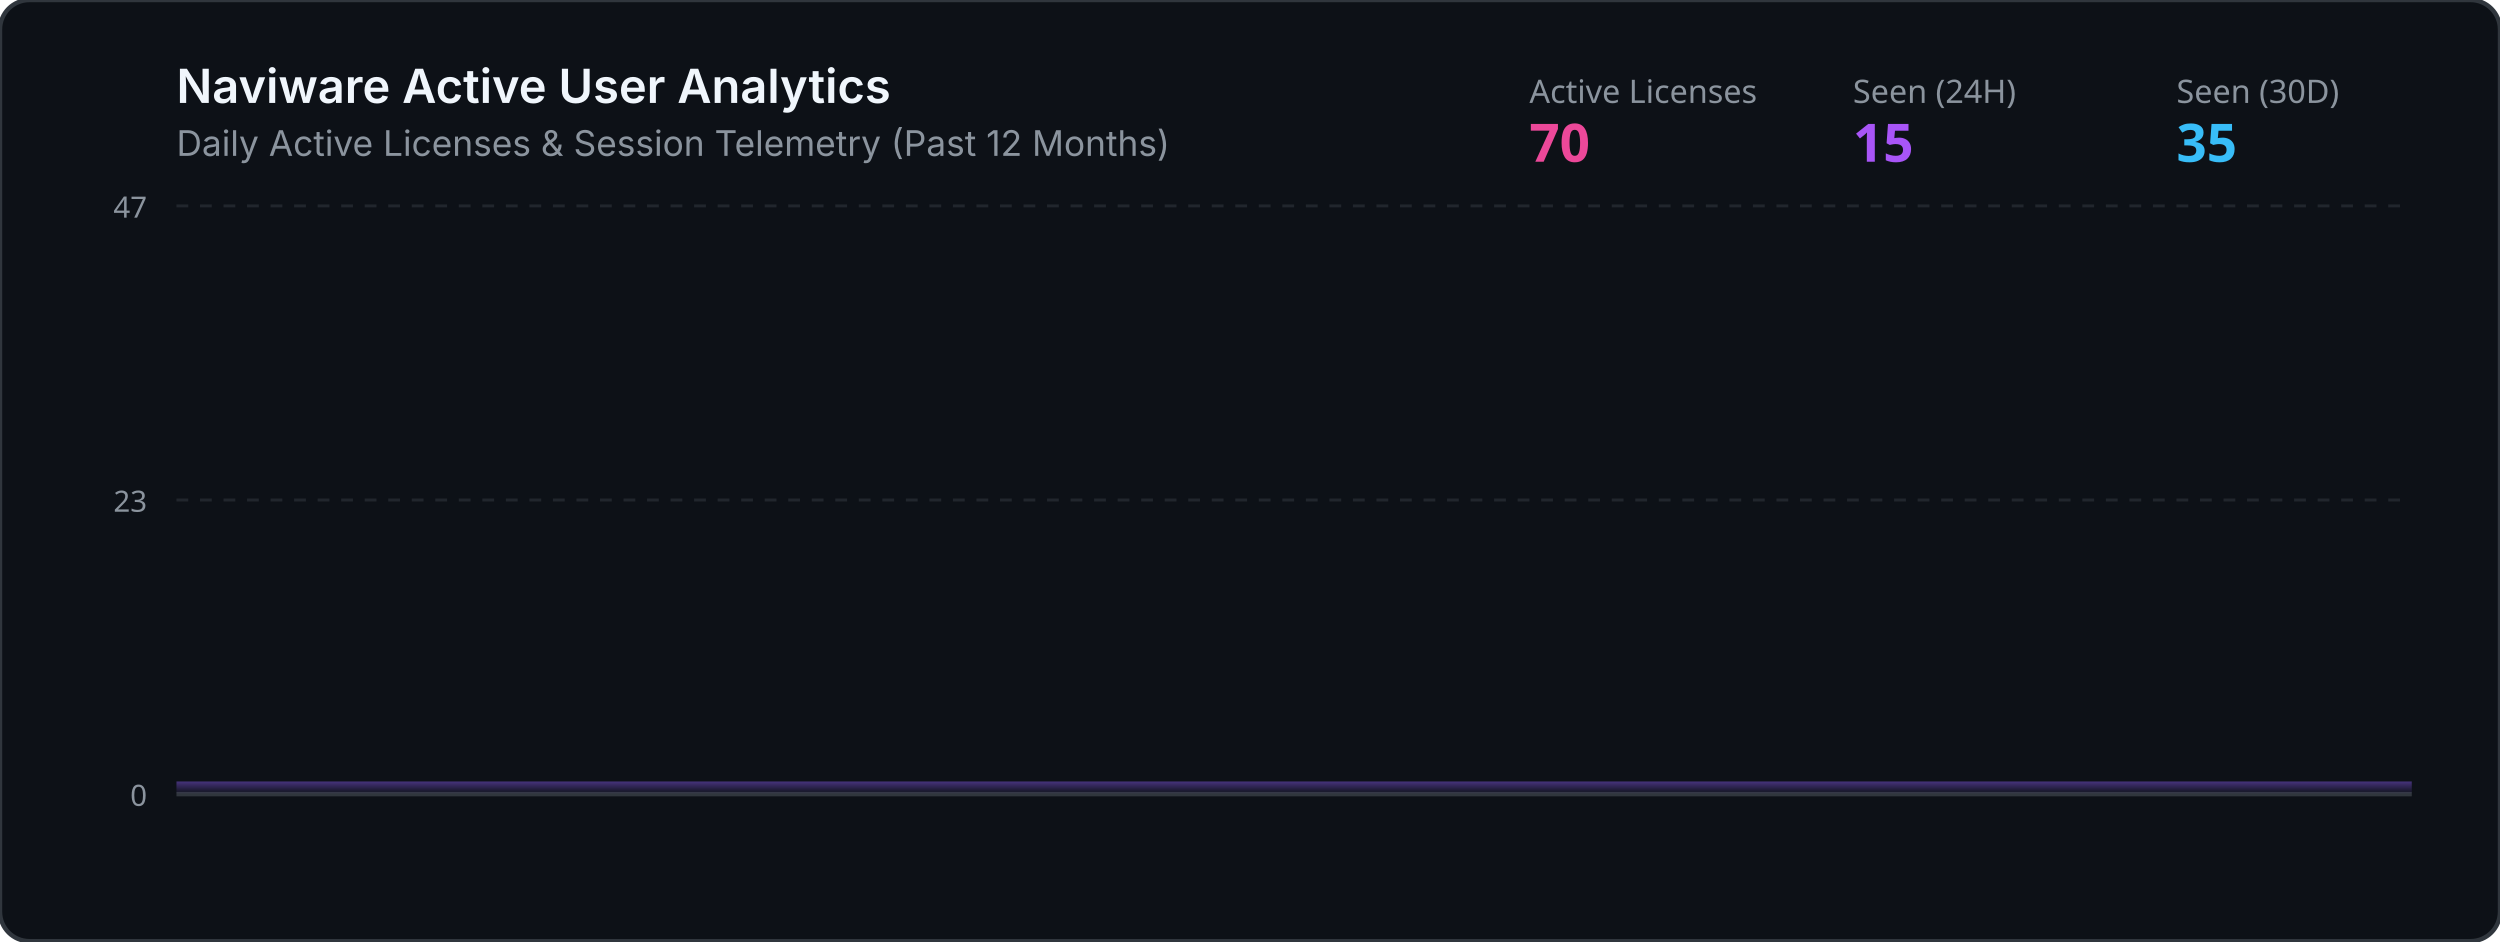
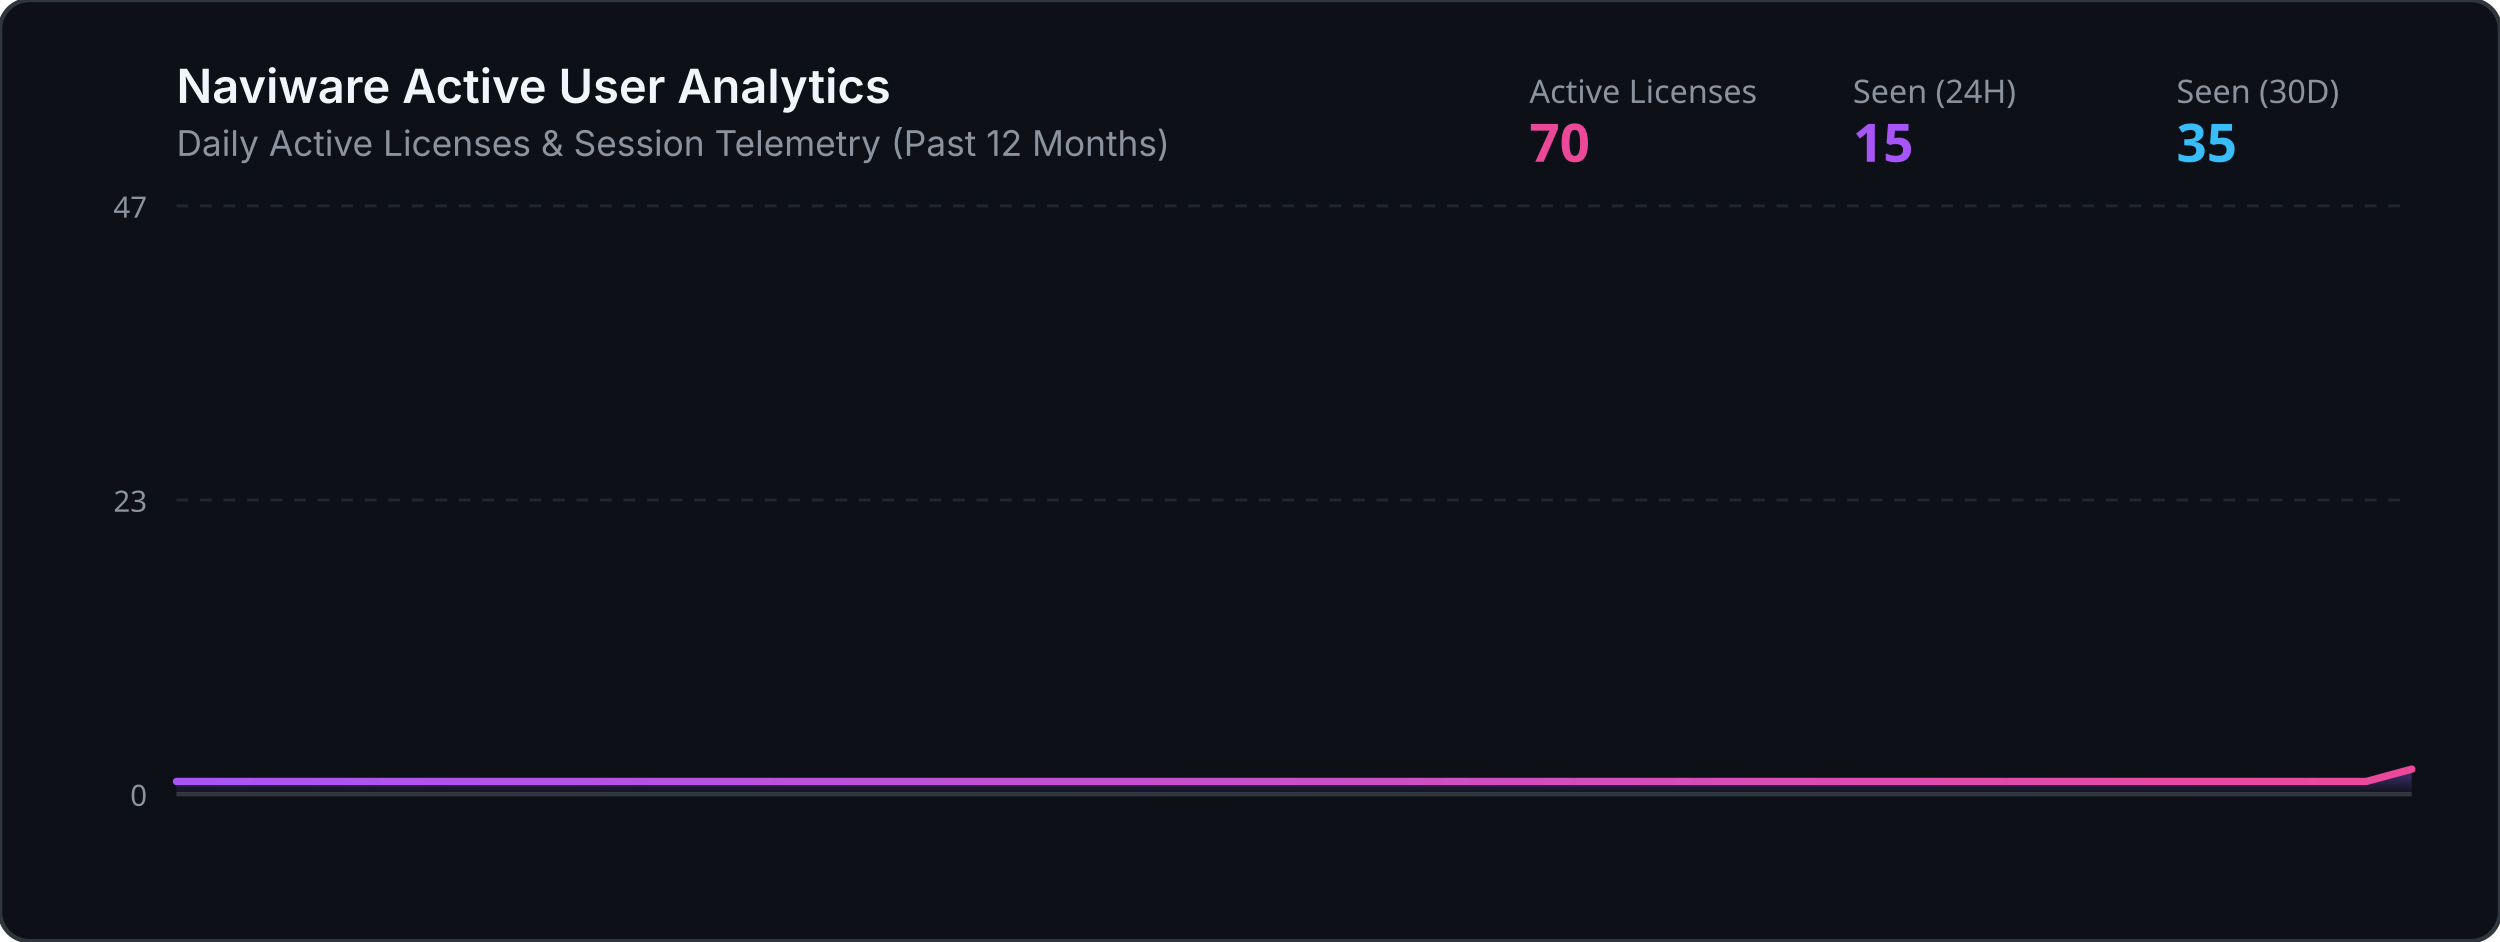
<svg xmlns="http://www.w3.org/2000/svg" viewBox="0 0 850 320" width="100%" height="320">
  <defs>
    <linearGradient id="grad" x1="0%" y1="0%" x2="0%" y2="100%">
      <stop offset="0%" stop-color="#8b5cf6" stop-opacity="0.45" />
      <stop offset="100%" stop-color="#8b5cf6" stop-opacity="0.0" />
    </linearGradient>
    <linearGradient id="lineGrad" x1="0%" y1="0%" x2="100%" y2="0%">
      <stop offset="0%" stop-color="#a855f7" />
      <stop offset="100%" stop-color="#ec4899" />
    </linearGradient>
  </defs>
  <rect width="850" height="320" rx="10" fill="#0d1117" stroke="#30363d" stroke-width="1.5" />
  <text x="60" y="35" fill="#f0f6fc" font-family="-apple-system,BlinkMacSystemFont,Segoe UI,sans-serif" font-size="16" font-weight="600">Naviware Active User Analytics</text>
  <text x="60" y="53" fill="#8b949e" font-family="-apple-system,BlinkMacSystemFont,Segoe UI,sans-serif" font-size="12">Daily Active Licenses &amp; Session Telemetry (Past 12 Months)</text>
  <text x="520" y="35" fill="#8b949e" font-family="sans-serif" font-size="11">Active Licenses</text>
  <text x="520" y="55" fill="#ec4899" font-family="sans-serif" font-size="18" font-weight="bold">70</text>
  <text x="630" y="35" fill="#8b949e" font-family="sans-serif" font-size="11">Seen (24H)</text>
  <text x="630" y="55" fill="#a855f7" font-family="sans-serif" font-size="18" font-weight="bold">15</text>
  <text x="740" y="35" fill="#8b949e" font-family="sans-serif" font-size="11">Seen (30D)</text>
  <text x="740" y="55" fill="#38bdf8" font-family="sans-serif" font-size="18" font-weight="bold">35</text>
  <line x1="60" y1="70" x2="820" y2="70" stroke="#21262d" stroke-width="1" stroke-dasharray="4" />
  <line x1="60" y1="170.0" x2="820" y2="170.0" stroke="#21262d" stroke-width="1" stroke-dasharray="4" />
  <line x1="60" y1="270" x2="820" y2="270" stroke="#30363d" stroke-width="1.5" />
  <text x="50" y="74" fill="#8b949e" font-family="sans-serif" font-size="10" text-anchor="end">47</text>
  <text x="50" y="174.0" fill="#8b949e" font-family="sans-serif" font-size="10" text-anchor="end">23</text>
  <text x="50" y="274" fill="#8b949e" font-family="sans-serif" font-size="10" text-anchor="end">0</text>
-   <polygon points="60,270 60.0,265.7 75.8,265.7 91.7,265.7 107.5,265.7 123.3,265.7 139.2,265.7 155.0,265.7 170.8,265.7 186.7,265.7 202.5,265.7 218.3,265.7 234.2,265.7 250.0,265.7 265.8,265.7 281.7,265.7 297.5,265.7 313.3,265.7 329.2,265.7 345.0,265.7 360.8,265.7 376.7,265.7 392.5,265.7 408.3,265.7 424.2,265.7 440.0,265.7 455.8,265.7 471.7,265.7 487.5,265.7 503.3,265.7 519.2,265.7 535.0,265.7 550.8,265.7 566.7,265.7 582.5,265.7 598.3,265.7 614.2,265.7 630.0,265.7 645.8,265.7 661.7,265.7 677.5,265.7 693.3,265.7 709.2,265.7 725.0,265.7 740.8,265.7 756.7,265.7 772.5,265.7 788.3,265.7 804.2,265.7 820.0,265.7 820,270" fill="url(#grad)" />
-   <polyline points="60.0,265.7 75.8,265.7 91.7,265.7 107.5,265.7 123.3,265.7 139.2,265.7 155.0,265.7 170.8,265.7 186.7,265.7 202.5,265.7 218.3,265.7 234.2,265.7 250.0,265.7 265.8,265.7 281.7,265.7 297.5,265.7 313.3,265.7 329.2,265.7 345.0,265.7 360.8,265.7 376.7,265.7 392.5,265.7 408.3,265.7 424.2,265.7 440.0,265.7 455.8,265.7 471.7,265.7 487.5,265.7 503.3,265.7 519.2,265.7 535.0,265.7 550.8,265.7 566.7,265.7 582.5,265.7 598.3,265.7 614.2,265.7 630.0,265.7 645.8,265.7 661.7,265.7 677.5,265.7 693.3,265.7 709.2,265.7 725.0,265.7 740.8,265.7 756.7,265.7 772.5,265.7 788.3,265.7 804.2,265.7 820.0,265.7" fill="none" stroke="url(#lineGrad)" stroke-width="2.5" stroke-linecap="round" stroke-linejoin="round" />
+   <polygon points="60,270 60.0,265.7 75.5,265.7 91.0,265.7 106.5,265.7 122.0,265.7 137.6,265.7 153.1,265.7 168.6,265.7 184.1,265.7 199.6,265.7 215.1,265.7 230.6,265.7 246.1,265.7 261.6,265.7 277.1,265.7 292.7,265.7 308.2,265.7 323.7,265.7 339.2,265.7 354.7,265.7 370.2,265.7 385.7,265.7 401.2,265.7 416.7,265.7 432.2,265.7 447.8,265.7 463.3,265.7 478.8,265.7 494.3,265.7 509.8,265.7 525.3,265.7 540.8,265.7 556.3,265.7 571.8,265.7 587.3,265.7 602.9,265.7 618.4,265.7 633.9,265.7 649.4,265.7 664.9,265.7 680.4,265.7 695.9,265.7 711.4,265.7 726.9,265.7 742.4,265.7 758.0,265.7 773.5,265.7 789.0,265.7 804.5,265.7 820.0,261.5 820,270" fill="url(#grad)" />
+   <polyline points="60.0,265.7 75.5,265.7 91.0,265.7 106.5,265.7 122.0,265.7 137.6,265.7 153.1,265.7 168.6,265.7 184.1,265.7 199.6,265.7 215.1,265.7 230.6,265.7 246.1,265.7 261.6,265.7 277.1,265.7 292.7,265.7 308.2,265.7 323.7,265.7 339.2,265.7 354.7,265.7 370.2,265.7 385.7,265.7 401.2,265.7 416.7,265.7 432.2,265.7 447.8,265.7 463.3,265.7 478.8,265.7 494.3,265.7 509.8,265.7 525.3,265.7 540.8,265.7 556.3,265.7 571.8,265.7 587.3,265.7 602.9,265.7 618.4,265.7 633.9,265.7 649.4,265.7 664.9,265.7 680.4,265.7 695.9,265.7 711.4,265.7 726.9,265.7 742.4,265.7 758.0,265.7 773.5,265.7 789.0,265.7 804.5,265.7 820.0,261.5" fill="none" stroke="url(#lineGrad)" stroke-width="2.5" stroke-linecap="round" stroke-linejoin="round" />
</svg>
